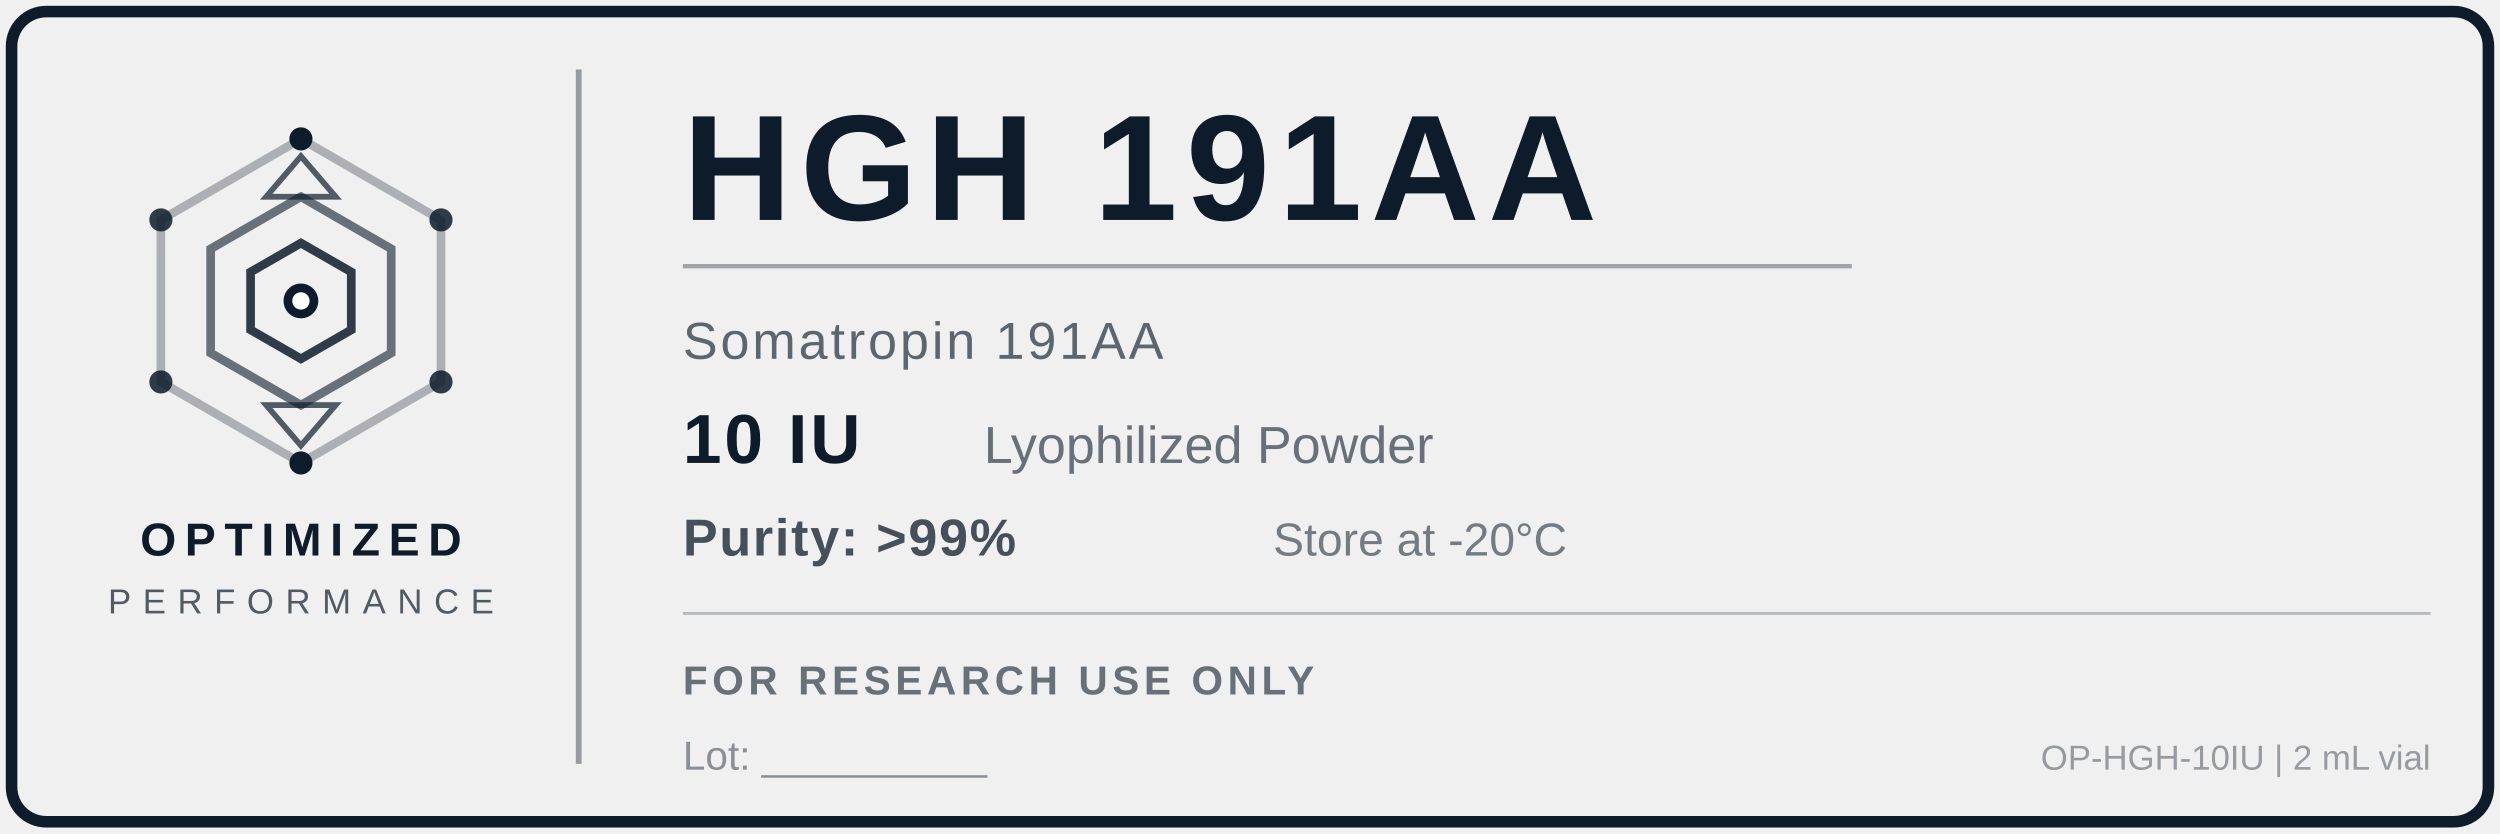
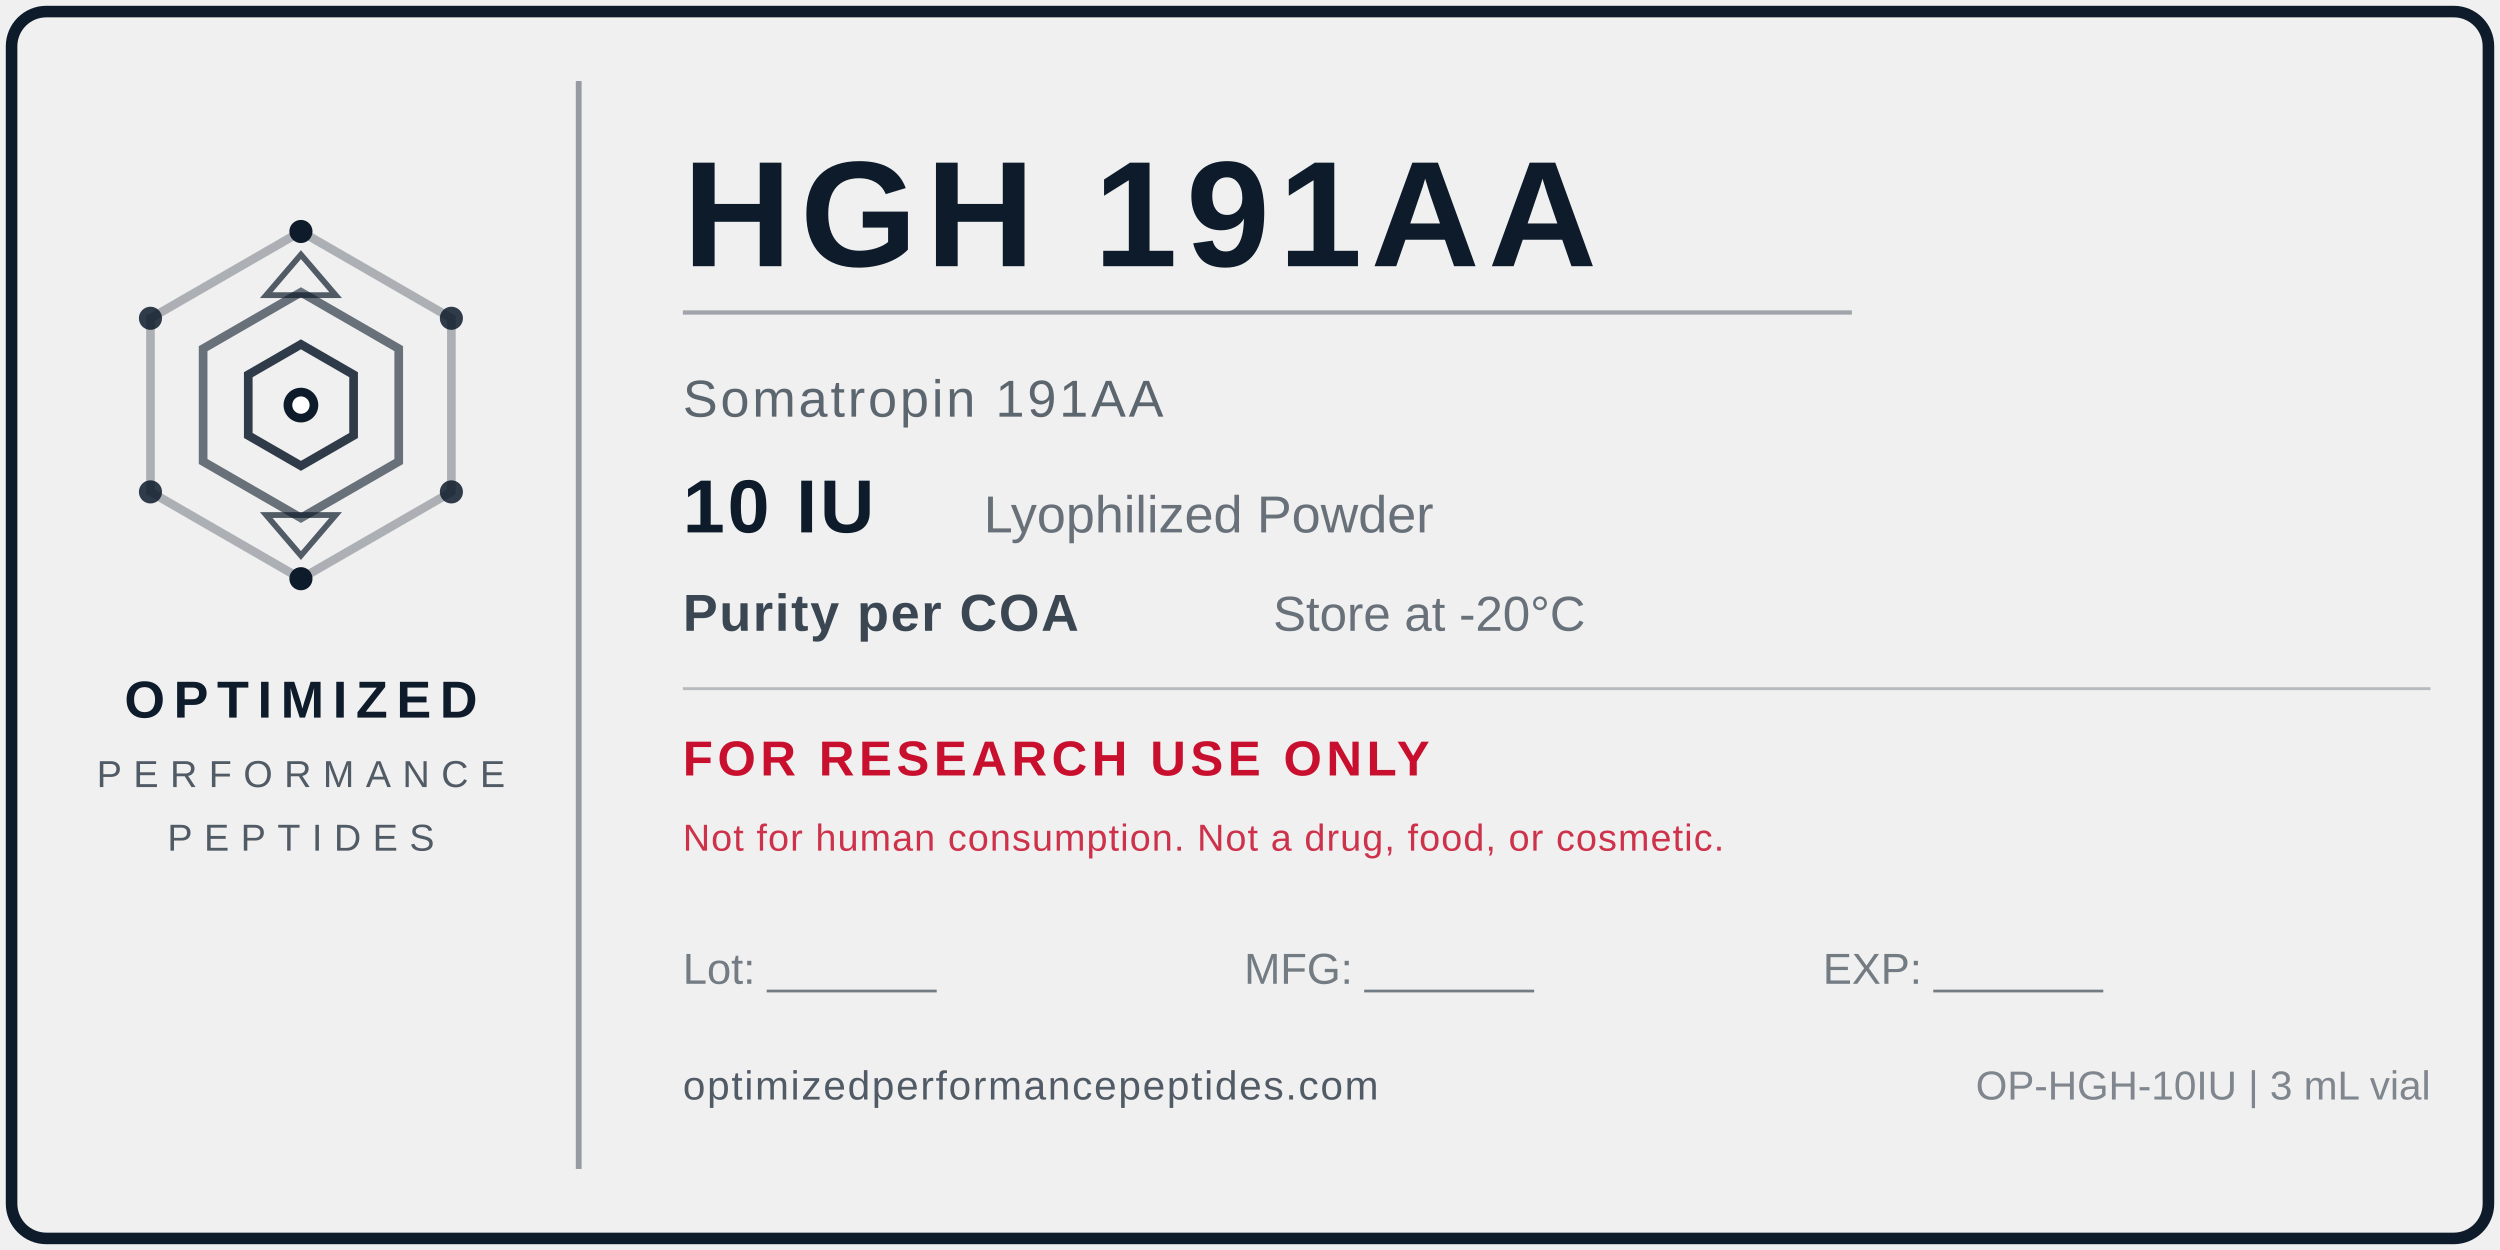
- <svg xmlns="http://www.w3.org/2000/svg" width="1.5in" height="0.5in" viewBox="0 0 432 144">
-   <rect x="2" y="2" width="428" height="140" rx="6" ry="6" fill="none" stroke="#0D1B2A" stroke-width="2" />
-   <line x1="100" y1="12" x2="100" y2="132" stroke="#0D1B2A" stroke-width="1" opacity="0.4" />
-   <g transform="translate(52, 52)">
-     <polygon points="0,-28 24.2,-14 24.2,14 0,28 -24.2,14 -24.2,-14" fill="none" stroke="#0D1B2A" stroke-width="1.5" opacity="0.3" />
-     <polygon points="0,-18 15.6,-9 15.6,9 0,18 -15.6,9 -15.6,-9" fill="none" stroke="#0D1B2A" stroke-width="1.5" opacity="0.6" />
-     <polygon points="0,-10 8.7,-5 8.7,5 0,10 -8.7,5 -8.7,-5" fill="none" stroke="#0D1B2A" stroke-width="1.5" opacity="0.85" />
-     <circle cx="0" cy="-28" r="2" fill="#0D1B2A" />
-     <circle cx="24.2" cy="-14" r="2" fill="#0D1B2A" opacity="0.85" />
-     <circle cx="24.2" cy="14" r="2" fill="#0D1B2A" opacity="0.85" />
-     <circle cx="0" cy="28" r="2" fill="#0D1B2A" />
-     <circle cx="-24.2" cy="14" r="2" fill="#0D1B2A" opacity="0.85" />
-     <circle cx="-24.2" cy="-14" r="2" fill="#0D1B2A" opacity="0.85" />
+ <svg xmlns="http://www.w3.org/2000/svg" width="1.5in" height="0.75in" viewBox="0 0 432 216">
+   <rect x="2" y="2" width="428" height="212" rx="6" ry="6" fill="none" stroke="#0D1B2A" stroke-width="2" />
+   <line x1="100" y1="14" x2="100" y2="202" stroke="#0D1B2A" stroke-width="1" opacity="0.4" />
+   <g transform="translate(52, 70)">
+     <polygon points="0,-30 26,-15 26,15 0,30 -26,15 -26,-15" fill="none" stroke="#0D1B2A" stroke-width="1.5" opacity="0.3" />
+     <polygon points="0,-19.5 16.9,-9.75 16.9,9.75 0,19.5 -16.9,9.75 -16.9,-9.75" fill="none" stroke="#0D1B2A" stroke-width="1.5" opacity="0.6" />
+     <polygon points="0,-10.5 9.1,-5.25 9.1,5.25 0,10.5 -9.1,5.25 -9.1,-5.25" fill="none" stroke="#0D1B2A" stroke-width="1.5" opacity="0.85" />
+     <circle cx="0" cy="-30" r="2" fill="#0D1B2A" />
+     <circle cx="26" cy="-15" r="2" fill="#0D1B2A" opacity="0.85" />
+     <circle cx="26" cy="15" r="2" fill="#0D1B2A" opacity="0.85" />
+     <circle cx="0" cy="30" r="2" fill="#0D1B2A" />
+     <circle cx="-26" cy="15" r="2" fill="#0D1B2A" opacity="0.85" />
+     <circle cx="-26" cy="-15" r="2" fill="#0D1B2A" opacity="0.85" />
    <circle cx="0" cy="0" r="3" fill="#0D1B2A" />
    <circle cx="0" cy="0" r="1.5" fill="white" />
-     <polygon points="0,-25 6,-18 -6,-18" fill="none" stroke="#0D1B2A" stroke-width="1" opacity="0.7" />
-     <polygon points="0,25 6,18 -6,18" fill="none" stroke="#0D1B2A" stroke-width="1" opacity="0.7" />
+     <polygon points="0,-26 6,-19 -6,-19" fill="none" stroke="#0D1B2A" stroke-width="1" opacity="0.7" />
+     <polygon points="0,26 6,19 -6,19" fill="none" stroke="#0D1B2A" stroke-width="1" opacity="0.7" />
  </g>
-   <text x="52" y="96" text-anchor="middle" font-family="'Helvetica Neue', Arial, sans-serif" font-size="8" font-weight="700" fill="#0D1B2A" letter-spacing="1.5">OPTIMIZED</text>
-   <text x="52" y="106" text-anchor="middle" font-family="'Helvetica Neue', Arial, sans-serif" font-size="6" font-weight="400" fill="#0D1B2A" letter-spacing="2" opacity="0.7">PERFORMANCE</text>
-   <text x="118" y="38" font-family="'Helvetica Neue', Arial, sans-serif" font-size="26" font-weight="800" fill="#0D1B2A" letter-spacing="1.5">HGH 191AA</text>
-   <line x1="118" y1="46" x2="320" y2="46" stroke="#0D1B2A" stroke-width="0.75" opacity="0.35" />
-   <text x="118" y="62" font-family="'Helvetica Neue', Arial, sans-serif" font-size="9" font-weight="400" fill="#0D1B2A" opacity="0.65" letter-spacing="0.5">Somatropin 191AA</text>
-   <text x="118" y="80" font-family="'Helvetica Neue', Arial, sans-serif" font-size="12" font-weight="700" fill="#0D1B2A" letter-spacing="0.5">10 IU</text>
-   <text x="170" y="80" font-family="'Helvetica Neue', Arial, sans-serif" font-size="9" font-weight="400" fill="#0D1B2A" opacity="0.6">Lyophilized Powder</text>
-   <text x="118" y="96" font-family="'Helvetica Neue', Arial, sans-serif" font-size="9" font-weight="600" fill="#0D1B2A" opacity="0.75" letter-spacing="0.3">Purity: &gt;99%</text>
-   <text x="220" y="96" font-family="'Helvetica Neue', Arial, sans-serif" font-size="8" font-weight="400" fill="#0D1B2A" opacity="0.55">Store at -20°C</text>
-   <line x1="118" y1="106" x2="420" y2="106" stroke="#0D1B2A" stroke-width="0.5" opacity="0.25" />
-   <text x="118" y="120" font-family="'Helvetica Neue', Arial, sans-serif" font-size="7" font-weight="600" fill="#0D1B2A" opacity="0.6" letter-spacing="0.8">FOR RESEARCH USE ONLY</text>
-   <text x="118" y="133" font-family="'Helvetica Neue', Arial, sans-serif" font-size="7" font-weight="400" fill="#0D1B2A" opacity="0.45">Lot: __________</text>
-   <text x="420" y="133" text-anchor="end" font-family="'Helvetica Neue', Arial, sans-serif" font-size="6" font-weight="400" fill="#0D1B2A" opacity="0.4">OP-HGH-10IU | 2 mL vial</text>
+   <text x="52" y="124" text-anchor="middle" font-family="'Helvetica Neue', Arial, sans-serif" font-size="9" font-weight="700" fill="#0D1B2A" letter-spacing="1.5">OPTIMIZED</text>
+   <text x="52" y="136" text-anchor="middle" font-family="'Helvetica Neue', Arial, sans-serif" font-size="6.5" font-weight="400" fill="#0D1B2A" letter-spacing="2" opacity="0.7">PERFORMANCE</text>
+   <text x="52" y="147" text-anchor="middle" font-family="'Helvetica Neue', Arial, sans-serif" font-size="6.5" font-weight="400" fill="#0D1B2A" letter-spacing="2" opacity="0.7">PEPTIDES</text>
+   <text x="118" y="46" font-family="'Helvetica Neue', Arial, sans-serif" font-size="26" font-weight="800" fill="#0D1B2A" letter-spacing="1.5">HGH 191AA</text>
+   <line x1="118" y1="54" x2="320" y2="54" stroke="#0D1B2A" stroke-width="0.75" opacity="0.35" />
+   <text x="118" y="72" font-family="'Helvetica Neue', Arial, sans-serif" font-size="9" font-weight="400" fill="#0D1B2A" opacity="0.65" letter-spacing="0.5">Somatropin 191AA</text>
+   <text x="118" y="92" font-family="'Helvetica Neue', Arial, sans-serif" font-size="13" font-weight="700" fill="#0D1B2A" letter-spacing="0.5">10 IU</text>
+   <text x="170" y="92" font-family="'Helvetica Neue', Arial, sans-serif" font-size="9" font-weight="400" fill="#0D1B2A" opacity="0.6">Lyophilized Powder</text>
+   <text x="118" y="109" font-family="'Helvetica Neue', Arial, sans-serif" font-size="9" font-weight="600" fill="#0D1B2A" opacity="0.8" letter-spacing="0.3">Purity per COA</text>
+   <text x="220" y="109" font-family="'Helvetica Neue', Arial, sans-serif" font-size="8.5" font-weight="400" fill="#0D1B2A" opacity="0.6">Store at -20°C</text>
+   <line x1="118" y1="119" x2="420" y2="119" stroke="#0D1B2A" stroke-width="0.5" opacity="0.25" />
+   <text x="118" y="134" font-family="'Helvetica Neue', Arial, sans-serif" font-size="8.5" font-weight="700" fill="#C8102E" letter-spacing="0.8">FOR RESEARCH USE ONLY</text>
+   <text x="118" y="147" font-family="'Helvetica Neue', Arial, sans-serif" font-size="6.5" font-weight="500" fill="#C8102E" opacity="0.85" letter-spacing="0.2">Not for human consumption. Not a drug, food, or cosmetic.</text>
+   <text x="118" y="170" font-family="'Helvetica Neue', Arial, sans-serif" font-size="7.5" font-weight="400" fill="#0D1B2A" opacity="0.55">Lot: _______</text>
+   <text x="215" y="170" font-family="'Helvetica Neue', Arial, sans-serif" font-size="7.5" font-weight="400" fill="#0D1B2A" opacity="0.55">MFG: _______</text>
+   <text x="315" y="170" font-family="'Helvetica Neue', Arial, sans-serif" font-size="7.5" font-weight="400" fill="#0D1B2A" opacity="0.55">EXP: _______</text>
+   <text x="118" y="190" font-family="'Helvetica Neue', Arial, sans-serif" font-size="7" font-weight="500" fill="#0D1B2A" opacity="0.7" letter-spacing="0.3">optimizedperformancepeptides.com</text>
+   <text x="420" y="190" text-anchor="end" font-family="'Helvetica Neue', Arial, sans-serif" font-size="7" font-weight="400" fill="#0D1B2A" opacity="0.5">OP-HGH-10IU | 3 mL vial</text>
</svg>
